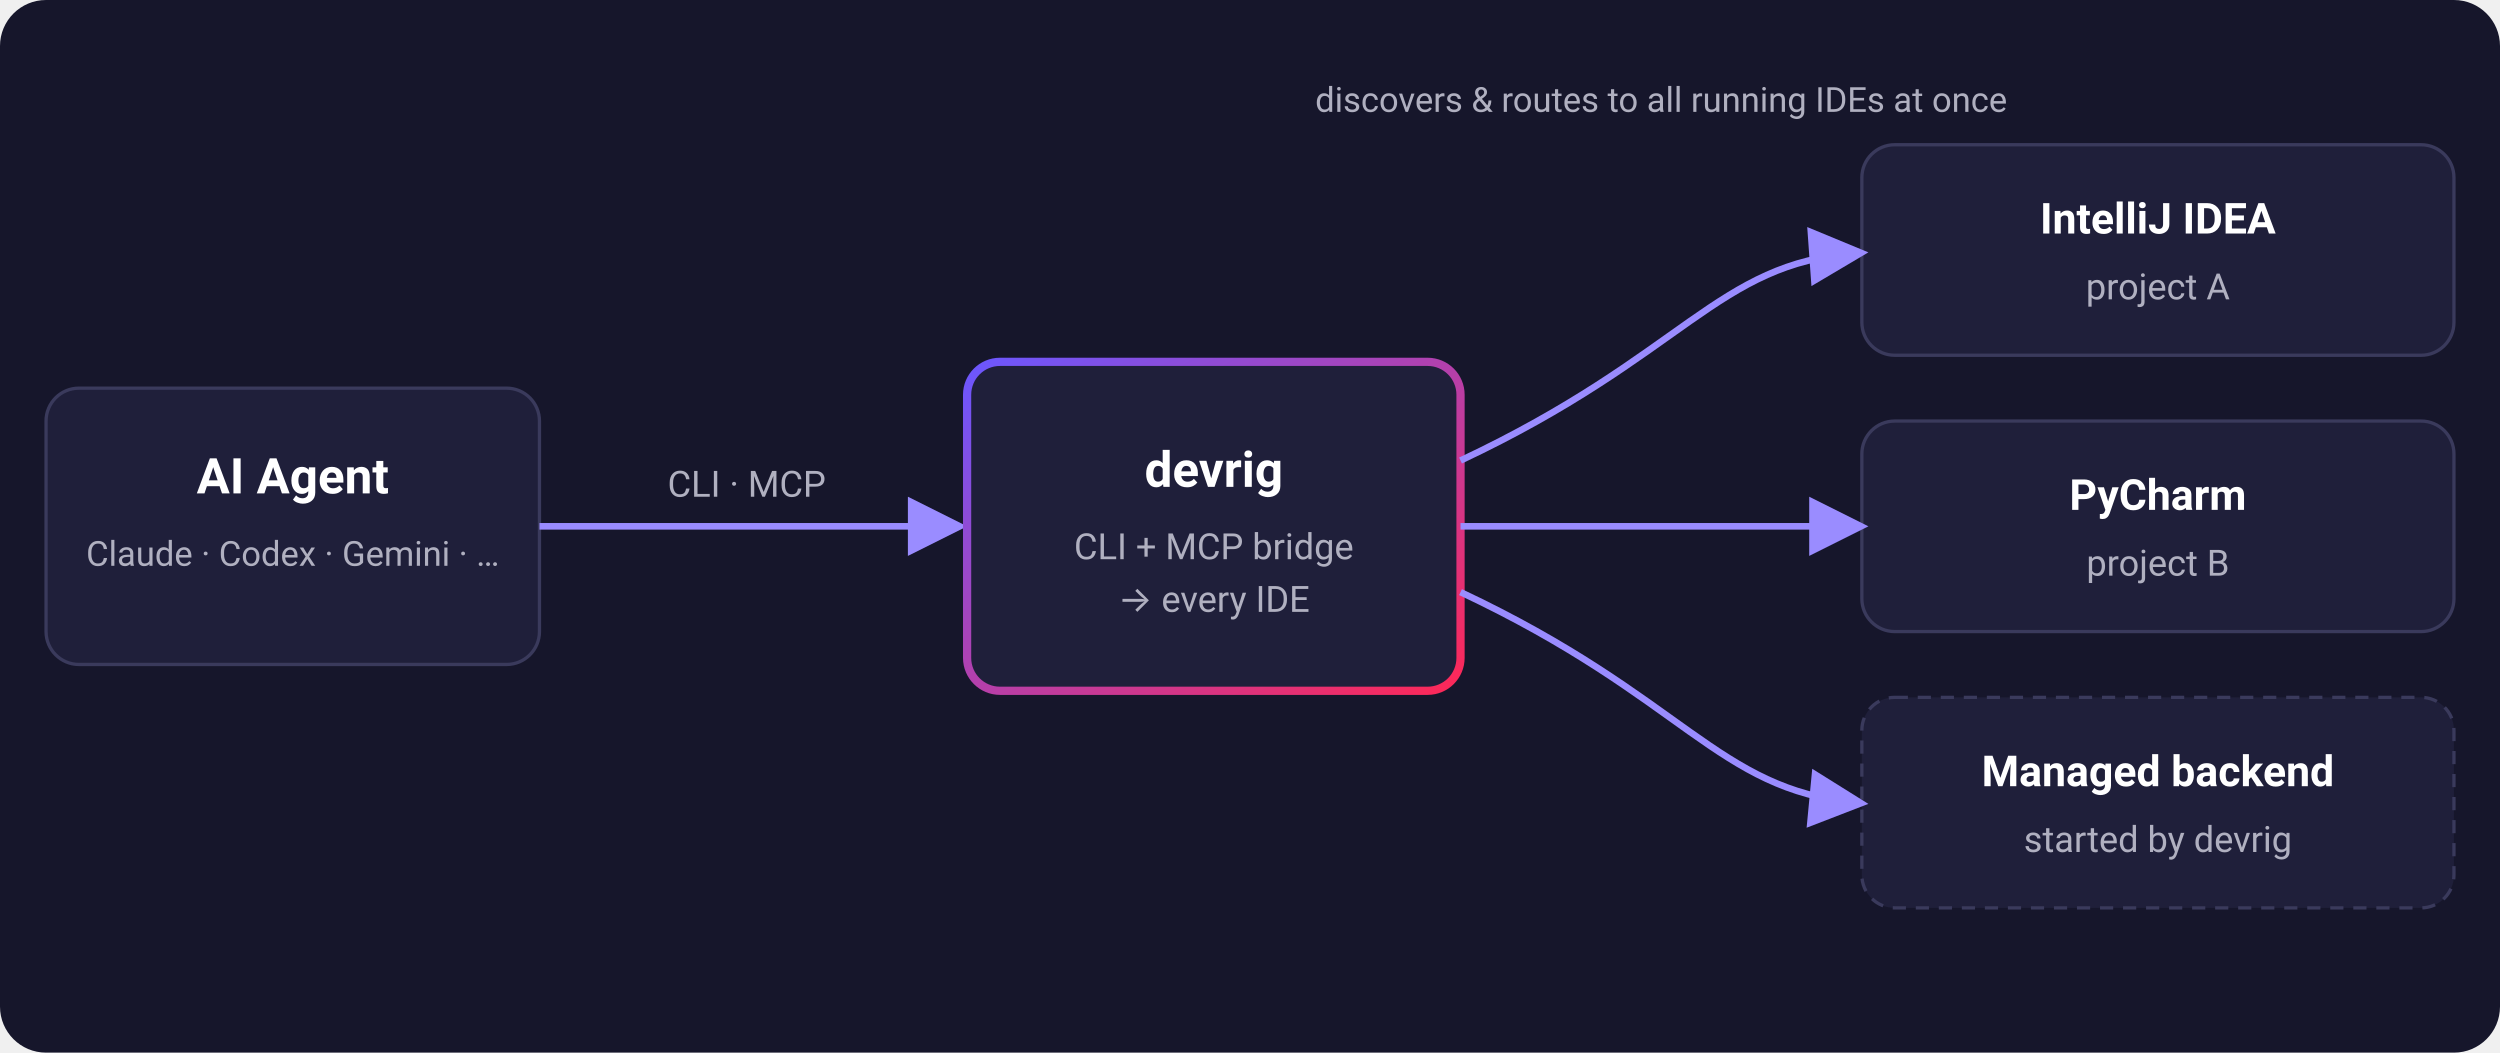
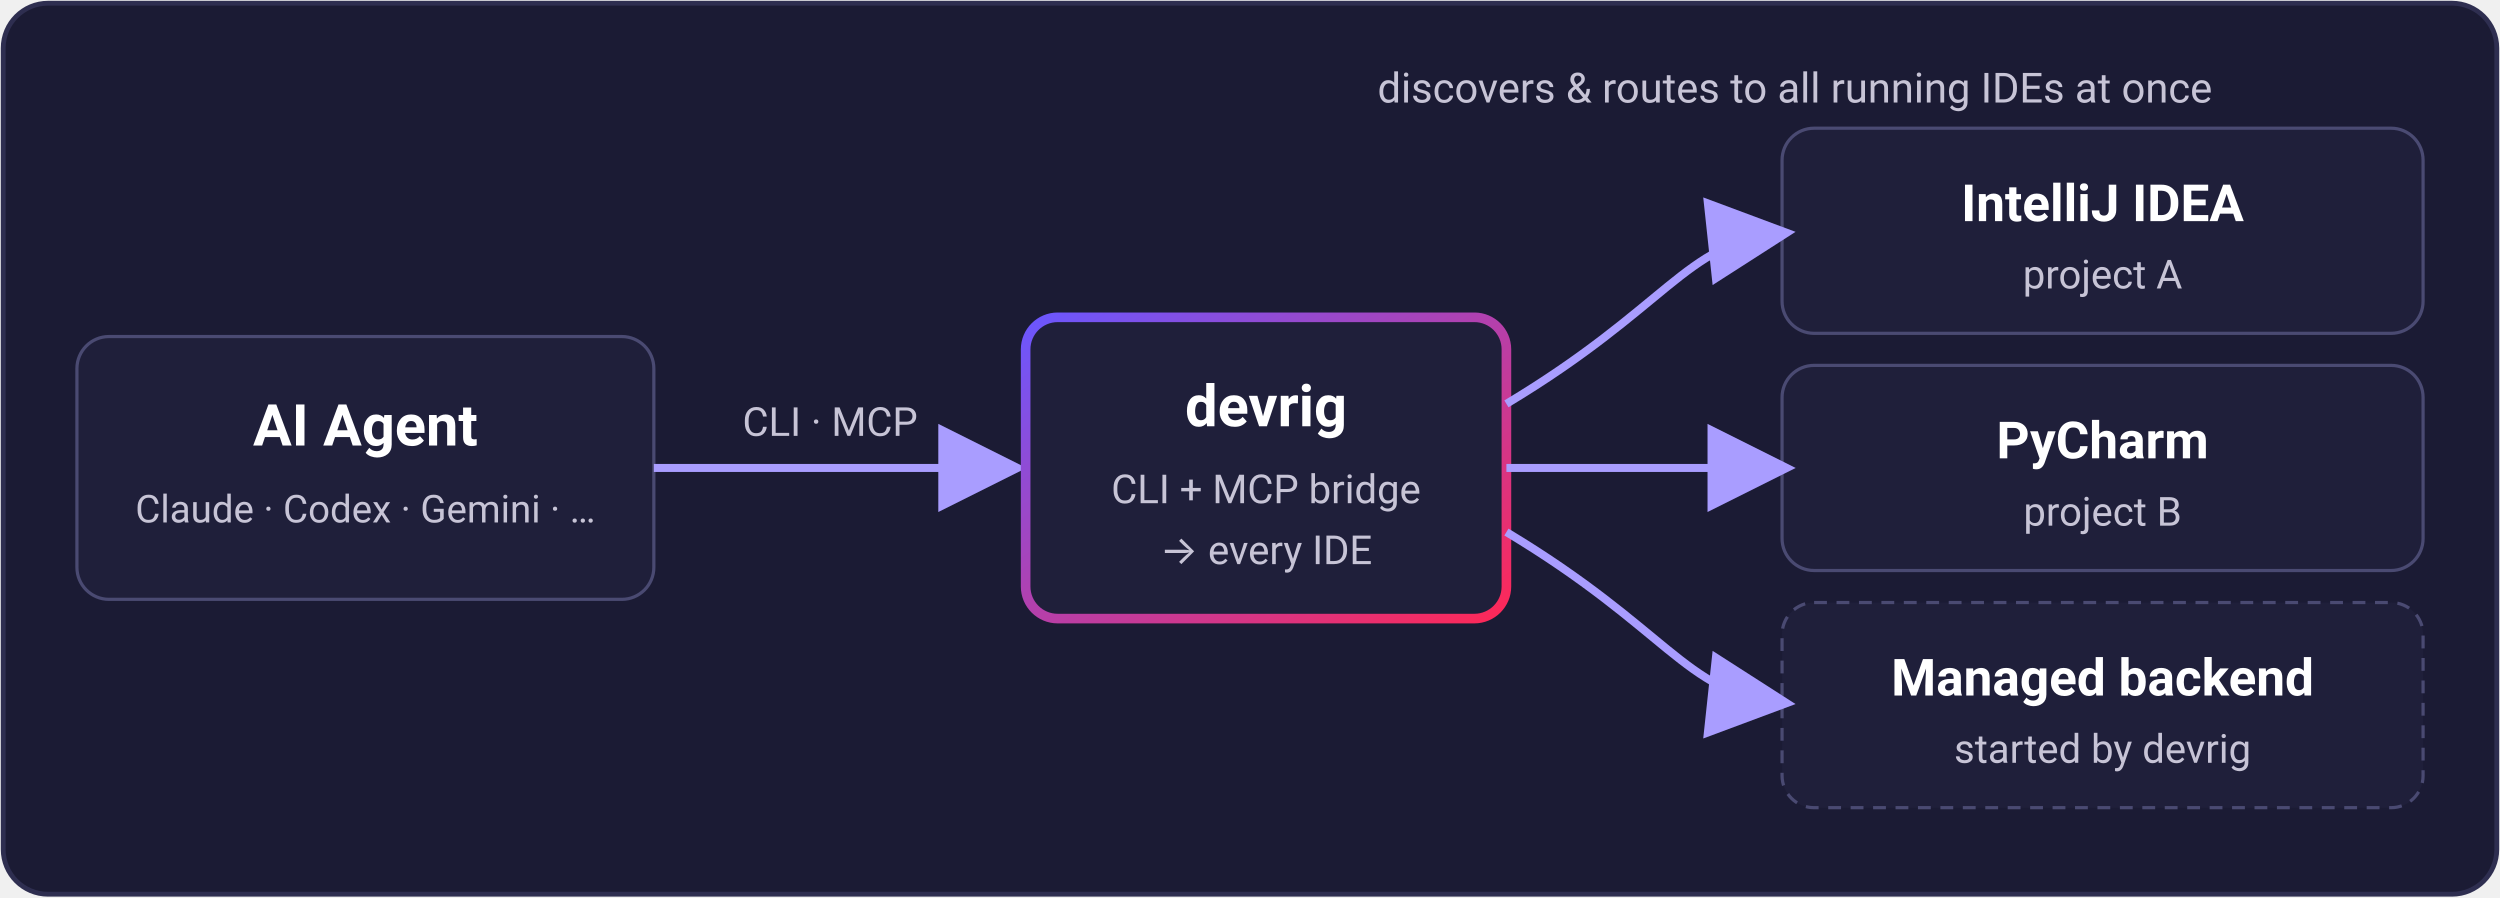
- <svg xmlns="http://www.w3.org/2000/svg" viewBox="0 0 760 320" role="img" aria-label="One devrig bridge connects your AI Agent to all running IDEs at once" font-family="-apple-system, Segoe UI, Roboto, sans-serif">
+ <svg xmlns="http://www.w3.org/2000/svg" viewBox="0 0 780 280" role="img" aria-label="One devrig bridge connects your AI Agent to all running IDEs at once" font-family="-apple-system, Segoe UI, Roboto, sans-serif">
  <defs>
-     <marker id="arr" markerWidth="9" markerHeight="9" refX="7" refY="4.5" orient="auto">
-       <path d="M0,0 L9,4.5 L0,9 z" fill="#9a8cff" />
+     <marker id="arr" markerWidth="11" markerHeight="11" refX="8.5" refY="5.5" orient="auto">
+       <path d="M0,0 L11,5.5 L0,11 z" fill="#a99dff" />
    </marker>
    <linearGradient id="brand" x1="0" y1="0" x2="1" y2="1">
      <stop offset="0" stop-color="#6B57FF" />
      <stop offset="1" stop-color="#FE2857" />
    </linearGradient>
  </defs>
-   <rect x="0" y="0" width="760" height="320" rx="14" fill="#16162b" />
-   <rect x="14" y="118" width="150" height="84" rx="10" fill="#1f1f3a" stroke="#3a3a5c" />
-   <text x="89" y="150" text-anchor="middle" fill="#ffffff" font-size="15" font-weight="700">AI Agent</text>
-   <text x="89" y="172" text-anchor="middle" fill="#b0b0c0" font-size="10.5">Claude · Codex · Gemini · …</text>
-   <line x1="164" y1="160" x2="290" y2="160" stroke="#9a8cff" stroke-width="2" marker-end="url(#arr)" />
-   <text x="227" y="151" text-anchor="middle" fill="#b0b0c0" font-size="11">CLI · MCP</text>
-   <rect x="294" y="110" width="150" height="100" rx="10" fill="#1f1f3a" stroke="url(#brand)" stroke-width="2.5" />
-   <text x="369" y="148" text-anchor="middle" fill="#ffffff" font-size="15" font-weight="700">devrig</text>
-   <text x="369" y="170" text-anchor="middle" fill="#b0b0c0" font-size="11">CLI + MCP bridge</text>
-   <text x="369" y="186" text-anchor="middle" fill="#b0b0c0" font-size="11">→ every IDE</text>
-   <text x="505" y="34" text-anchor="middle" fill="#b0b0c0" font-size="10.5">discovers &amp; routes to all running IDEs at once</text>
-   <rect x="566" y="44" width="180" height="64" rx="10" fill="#1f1f3a" stroke="#3a3a5c" />
-   <text x="656" y="71" text-anchor="middle" fill="#ffffff" font-size="13" font-weight="600">IntelliJ IDEA</text>
-   <text x="656" y="91" text-anchor="middle" fill="#b0b0c0" font-size="11">project A</text>
-   <rect x="566" y="128" width="180" height="64" rx="10" fill="#1f1f3a" stroke="#3a3a5c" />
-   <text x="656" y="155" text-anchor="middle" fill="#ffffff" font-size="13" font-weight="600">PyCharm</text>
-   <text x="656" y="175" text-anchor="middle" fill="#b0b0c0" font-size="11">project B</text>
-   <rect x="566" y="212" width="180" height="64" rx="10" fill="#1f1f3a" stroke="#3a3a5c" stroke-dasharray="4 3" />
-   <text x="656" y="239" text-anchor="middle" fill="#ffffff" font-size="13" font-weight="600">Managed backend</text>
-   <text x="656" y="259" text-anchor="middle" fill="#b0b0c0" font-size="11">started by devrig</text>
-   <path d="M444,140 C512,108 522,80 564,77" fill="none" stroke="#9a8cff" stroke-width="2" marker-end="url(#arr)" />
-   <line x1="444" y1="160" x2="564" y2="160" stroke="#9a8cff" stroke-width="2" marker-end="url(#arr)" />
-   <path d="M444,180 C512,212 522,240 564,244" fill="none" stroke="#9a8cff" stroke-width="2" marker-end="url(#arr)" />
+   <rect x="1" y="1" width="778" height="278" rx="14" fill="#1b1b34" stroke="#2e2e50" stroke-width="1.5" />
+   <text x="560" y="32" text-anchor="middle" fill="#c7c4d6" font-size="13">discovers &amp; routes to all running IDEs at once</text>
+   <rect x="24" y="105" width="180" height="82" rx="10" fill="#1f1f3a" stroke="#4a4a72" />
+   <text x="114" y="139" text-anchor="middle" fill="#ffffff" font-size="18" font-weight="700">AI Agent</text>
+   <text x="114" y="163" text-anchor="middle" fill="#c7c4d6" font-size="12">Claude · Codex · Gemini · …</text>
+   <line x1="204" y1="146" x2="314" y2="146" stroke="#a99dff" stroke-width="2.5" marker-end="url(#arr)" />
+   <text x="259" y="136" text-anchor="middle" fill="#c7c4d6" font-size="12.5">CLI · MCP</text>
+   <rect x="320" y="99" width="150" height="94" rx="10" fill="#1f1f3a" stroke="url(#brand)" stroke-width="3" />
+   <text x="395" y="133" text-anchor="middle" fill="#ffffff" font-size="18" font-weight="700">devrig</text>
+   <text x="395" y="157" text-anchor="middle" fill="#c7c4d6" font-size="12.5">CLI + MCP bridge</text>
+   <text x="395" y="176" text-anchor="middle" fill="#c7c4d6" font-size="12.5">→ every IDE</text>
+   <rect x="556" y="40" width="200" height="64" rx="10" fill="#1f1f3a" stroke="#4a4a72" />
+   <text x="656" y="69" text-anchor="middle" fill="#ffffff" font-size="16" font-weight="700">IntelliJ IDEA</text>
+   <text x="656" y="90" text-anchor="middle" fill="#c7c4d6" font-size="12.5">project A</text>
+   <rect x="556" y="114" width="200" height="64" rx="10" fill="#1f1f3a" stroke="#4a4a72" />
+   <text x="656" y="143" text-anchor="middle" fill="#ffffff" font-size="16" font-weight="700">PyCharm</text>
+   <text x="656" y="164" text-anchor="middle" fill="#c7c4d6" font-size="12.5">project B</text>
+   <rect x="556" y="188" width="200" height="64" rx="10" fill="#1f1f3a" stroke="#4a4a72" stroke-dasharray="4 3" />
+   <text x="656" y="217" text-anchor="middle" fill="#ffffff" font-size="16" font-weight="700">Managed backend</text>
+   <text x="656" y="238" text-anchor="middle" fill="#c7c4d6" font-size="12.5">started by devrig</text>
+   <path d="M470,126 C520,96 526,76 554,73" fill="none" stroke="#a99dff" stroke-width="2.5" marker-end="url(#arr)" />
+   <line x1="470" y1="146" x2="554" y2="146" stroke="#a99dff" stroke-width="2.5" marker-end="url(#arr)" />
+   <path d="M470,166 C520,196 526,216 554,219" fill="none" stroke="#a99dff" stroke-width="2.5" marker-end="url(#arr)" />
</svg>
